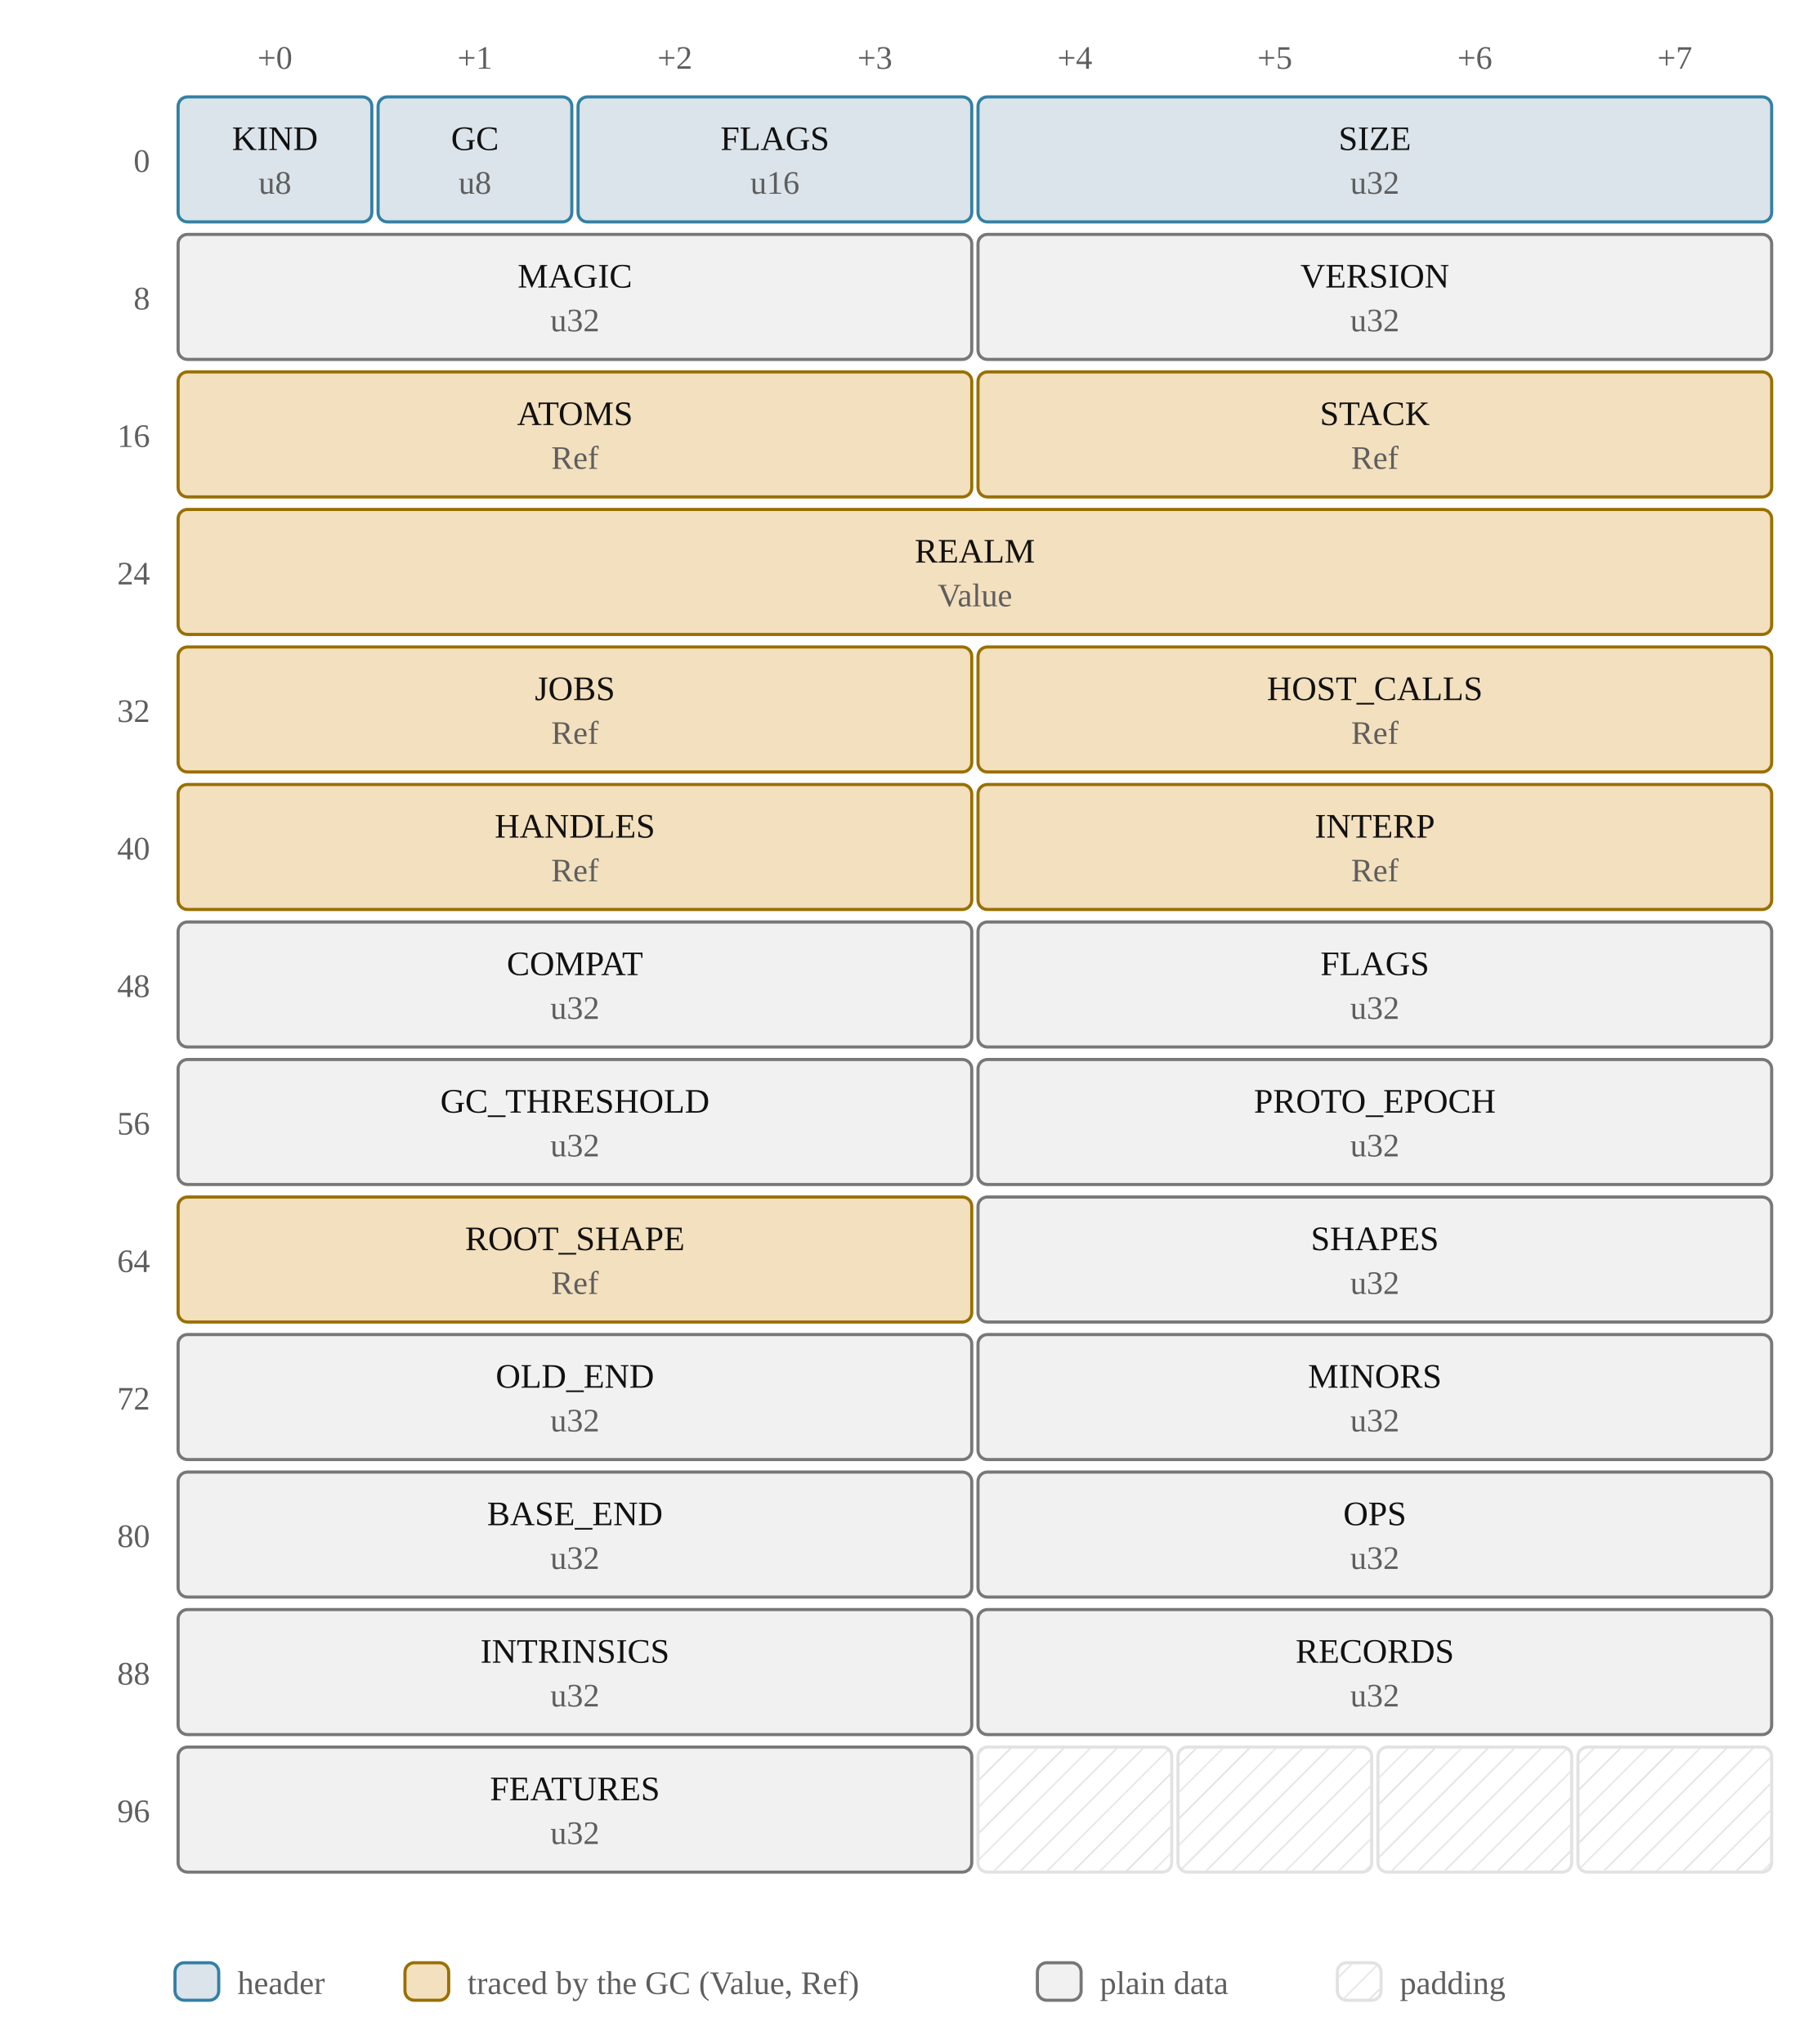
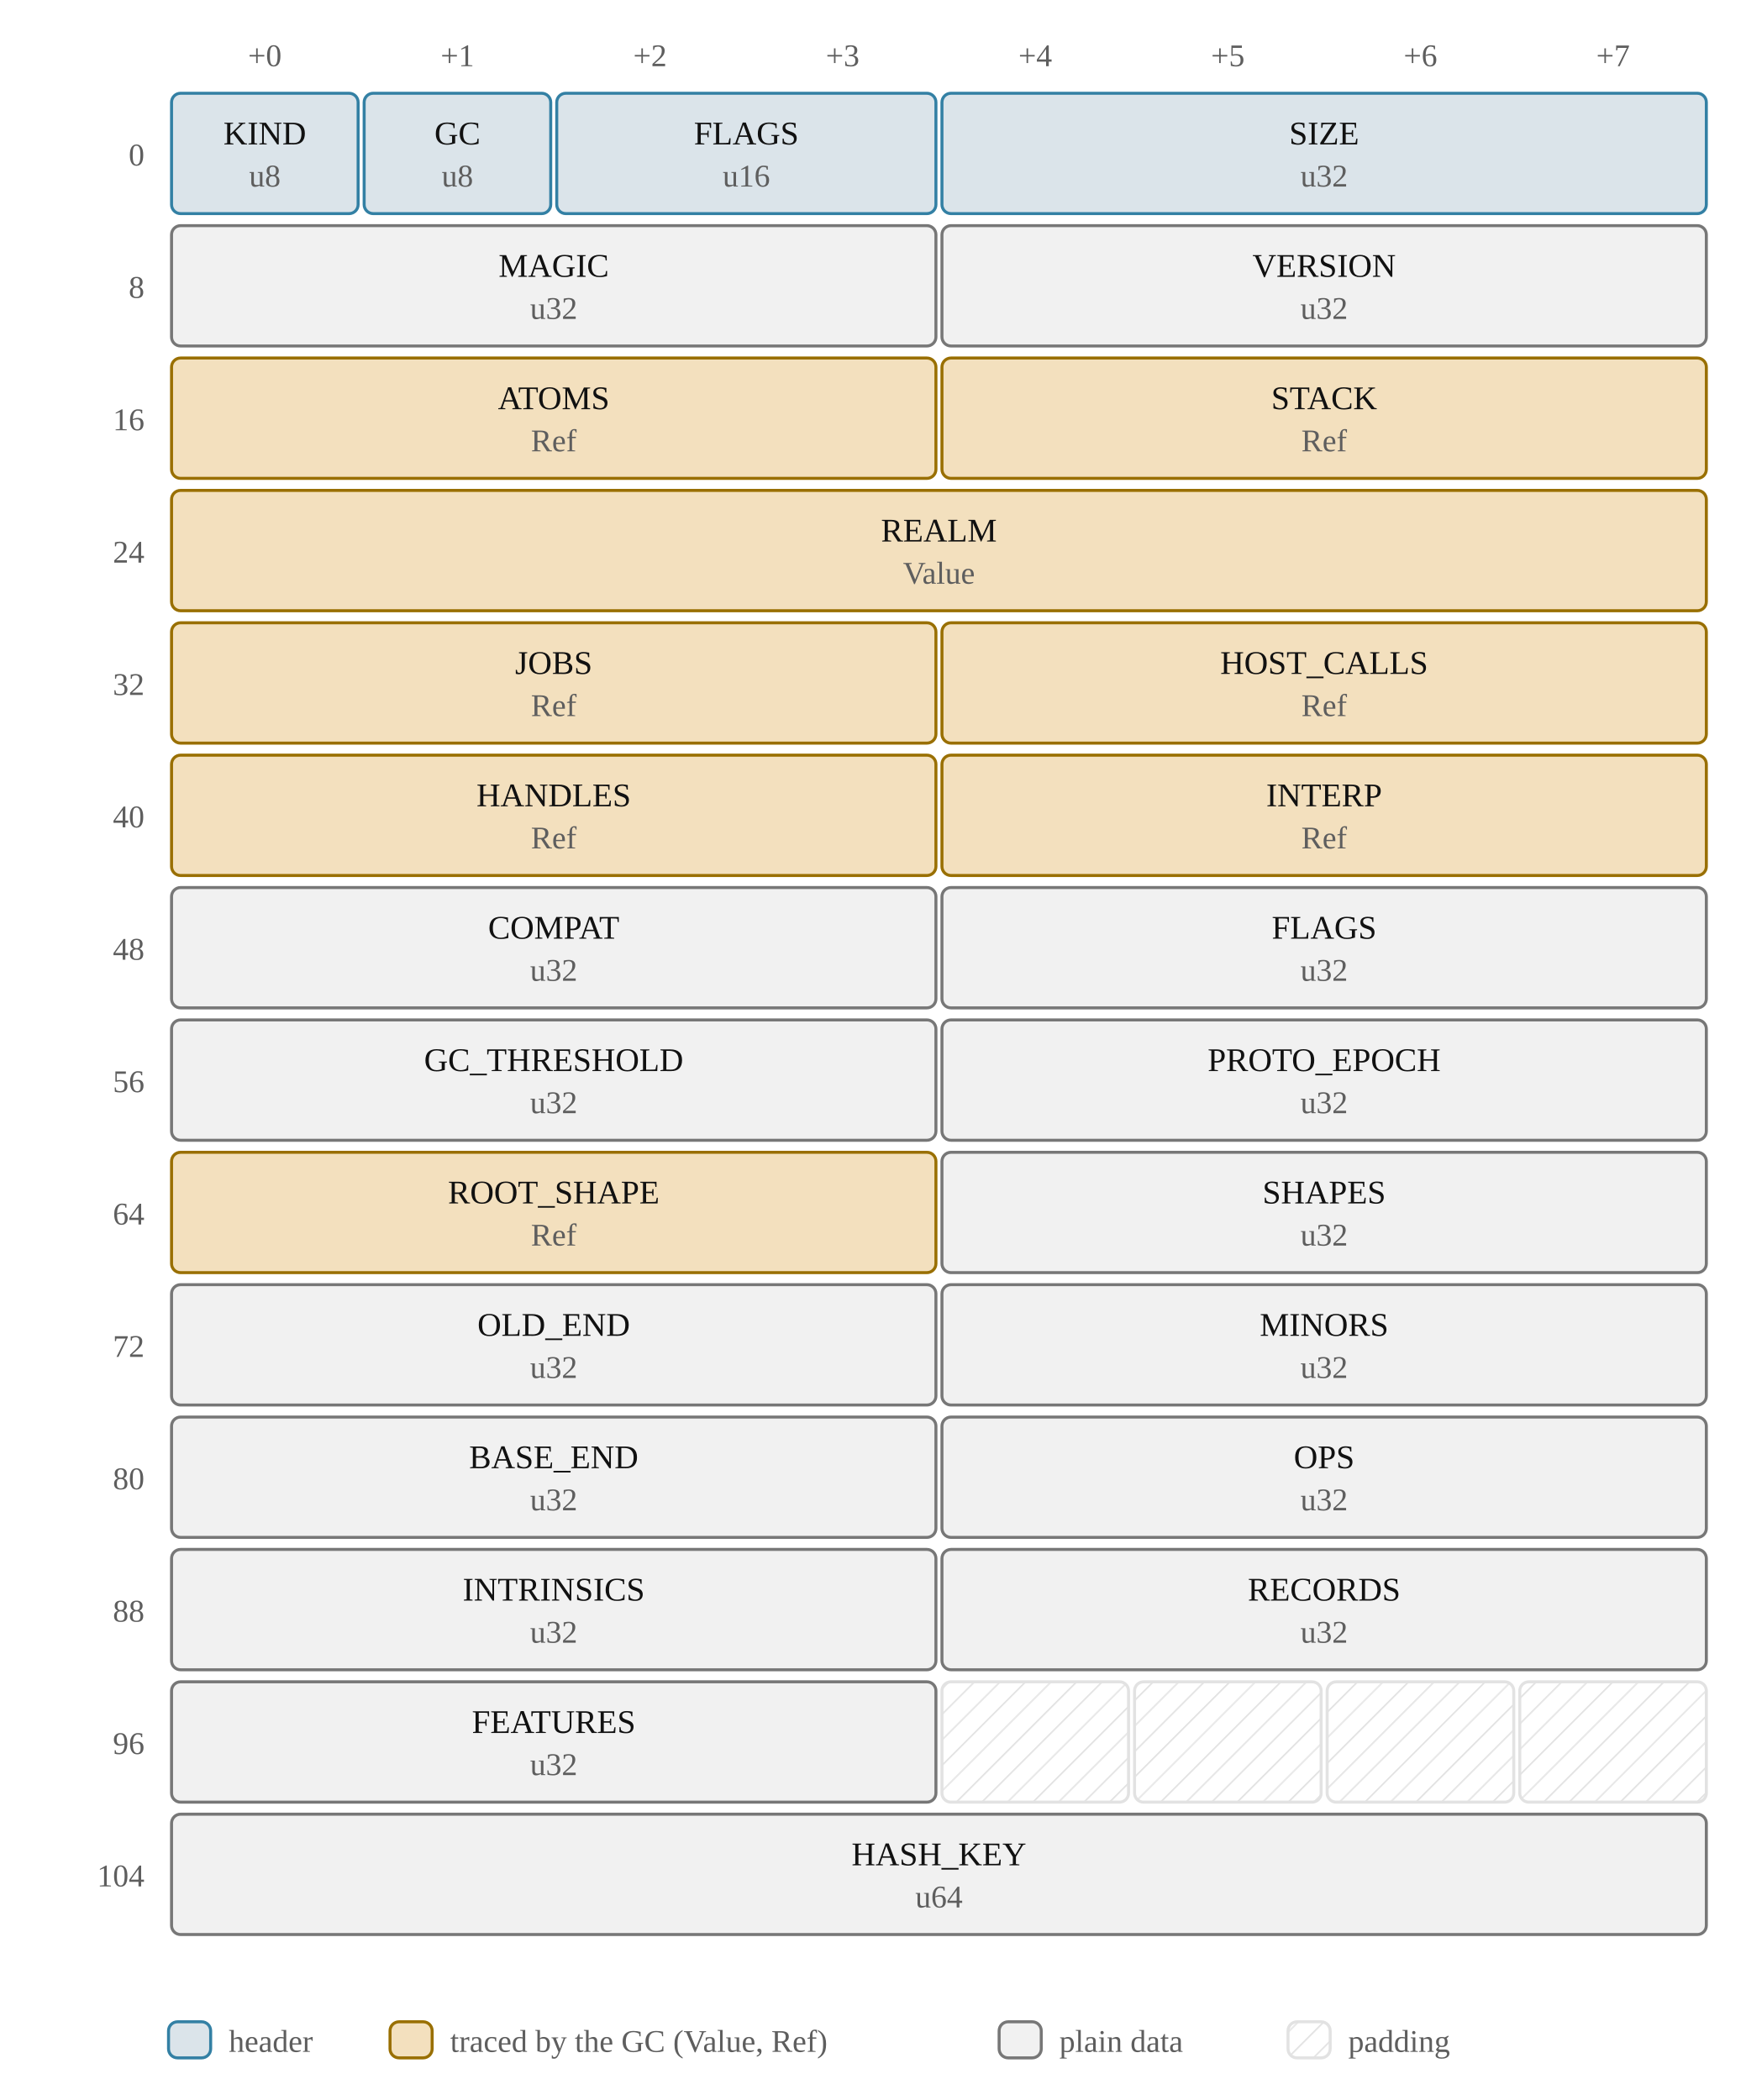
- <svg xmlns="http://www.w3.org/2000/svg" class="dg-cell-Roots" viewBox="0 0 580 654" width="580" height="654" role="img" aria-label="Layout of the Roots cell">
+ <svg xmlns="http://www.w3.org/2000/svg" class="dg-cell-Roots" viewBox="0 0 580 698" width="580" height="698" role="img" aria-label="Layout of the Roots cell">
  <style>
  .dg-cell-Roots text { font-family: var(--semantic-font-family-ui, "Mallos Serif", Georgia, serif); font-size: 12px; fill: var(--semantic-color-text-primary, #111111); }
  .dg-cell-Roots .mono { font-family: var(--semantic-font-family-code, "Commit Mono", ui-monospace, Menlo, monospace); font-size: 11px; }
  .dg-cell-Roots .small { font-size: 10.5px; fill: var(--semantic-color-text-secondary, #5e5e5e); }
  .dg-cell-Roots .label { font-weight: 600; }
  .dg-cell-Roots .title { font-weight: 600; font-size: 13px; }
  .dg-cell-Roots .box, .dg-cell-Roots .host { fill: var(--semantic-color-background-surface, #f1f1f1); stroke: var(--semantic-color-border-primary, #777777); }
  .dg-cell-Roots .hdr, .dg-cell-Roots .engine { fill: var(--semantic-color-background-fill-secondary-information, #dbe4ea); stroke: var(--semantic-color-border-information, #3380a4); }
  .dg-cell-Roots .traced, .dg-cell-Roots .arena { fill: var(--semantic-color-background-fill-secondary-warning, #f3e0be); stroke: var(--semantic-color-border-warning, #996f00); }
  .dg-cell-Roots .tag { fill: var(--semantic-color-background-fill-secondary-positive, #dae6df); stroke: var(--semantic-color-border-positive, #378960); }
  .dg-cell-Roots .cell { fill: var(--semantic-color-background-canvas, #f8f8f8); stroke: var(--semantic-color-border-warning, #996f00); }
  .dg-cell-Roots .pad { fill: url(#cell-Roots-hatch); stroke: var(--semantic-color-border-secondary, #e2e2e2); }
  .dg-cell-Roots .tail { fill: var(--semantic-color-background-surface, #f1f1f1); stroke: var(--semantic-color-border-primary, #777777); stroke-dasharray: 4 3; }
  .dg-cell-Roots .zero { fill: var(--semantic-color-background-canvas, #f8f8f8); stroke: var(--semantic-color-border-primary, #777777); stroke-dasharray: 4 3; }
  .dg-cell-Roots .dead { fill: var(--semantic-color-background-surface, #f1f1f1); stroke: var(--semantic-color-border-secondary, #e2e2e2); stroke-dasharray: 3 2; }
  .dg-cell-Roots .opt { stroke-dasharray: 3 2; }
  .dg-cell-Roots .rule { stroke: var(--semantic-color-text-secondary, #5e5e5e); stroke-width: 1.2; }
  .dg-cell-Roots .dash { stroke: var(--semantic-color-text-secondary, #5e5e5e); stroke-width: 1.2; stroke-dasharray: 4 3; }
  .dg-cell-Roots .arrow { stroke: var(--semantic-color-text-secondary, #5e5e5e); fill: none; stroke-width: 1.3; marker-end: url(#cell-Roots-a); }
  .dg-cell-Roots .faint { stroke: var(--semantic-color-border-primary, #777777); fill: none; stroke-width: 1.1; stroke-dasharray: 4 3; marker-end: url(#cell-Roots-a); }
  .dg-cell-Roots .head { fill: var(--semantic-color-text-secondary, #5e5e5e); }
  .dg-cell-Roots .hatch { stroke: var(--semantic-color-border-secondary, #e2e2e2); }
  @media (prefers-color-scheme: dark) {
    .dg-cell-Roots text { fill: var(--semantic-color-text-primary, #f6f6f6); }
    .dg-cell-Roots .small { fill: var(--semantic-color-text-secondary, #ababab); }
    .dg-cell-Roots .box, .dg-cell-Roots .host { fill: var(--semantic-color-background-surface, #2e2e2e); stroke: var(--semantic-color-border-primary, #919191); }
    .dg-cell-Roots .hdr, .dg-cell-Roots .engine { fill: var(--semantic-color-background-fill-secondary-information, #1e313b); stroke: var(--semantic-color-border-information, #4c9bc1); }
    .dg-cell-Roots .traced, .dg-cell-Roots .arena { fill: var(--semantic-color-background-fill-secondary-warning, #3b2b0c); stroke: var(--semantic-color-border-warning, #b8880c); }
    .dg-cell-Roots .tag { fill: var(--semantic-color-background-fill-secondary-positive, #1f3328); stroke: var(--semantic-color-border-positive, #4da578); }
    .dg-cell-Roots .cell { fill: var(--semantic-color-background-canvas, #161616); stroke: var(--semantic-color-border-warning, #b8880c); }
    .dg-cell-Roots .pad { stroke: var(--semantic-color-border-secondary, #464646); }
    .dg-cell-Roots .tail { fill: var(--semantic-color-background-surface, #2e2e2e); stroke: var(--semantic-color-border-primary, #919191); }
    .dg-cell-Roots .zero { fill: var(--semantic-color-background-canvas, #161616); stroke: var(--semantic-color-border-primary, #919191); }
    .dg-cell-Roots .dead { fill: var(--semantic-color-background-surface, #2e2e2e); stroke: var(--semantic-color-border-secondary, #464646); }
    .dg-cell-Roots .rule { stroke: var(--semantic-color-text-secondary, #ababab); }
    .dg-cell-Roots .dash { stroke: var(--semantic-color-text-secondary, #ababab); }
    .dg-cell-Roots .arrow { stroke: var(--semantic-color-text-secondary, #ababab); }
    .dg-cell-Roots .faint { stroke: var(--semantic-color-border-primary, #919191); }
    .dg-cell-Roots .head { fill: var(--semantic-color-text-secondary, #ababab); }
    .dg-cell-Roots .hatch { stroke: var(--semantic-color-border-secondary, #464646); }
  }
</style>
  <defs>
    <pattern id="cell-Roots-hatch" width="6" height="6" patternUnits="userSpaceOnUse" patternTransform="rotate(45)">
      <line x1="0" y1="0" x2="0" y2="6" class="hatch" />
    </pattern>
    <marker id="cell-Roots-a" viewBox="0 0 10 10" refX="9" refY="5" markerWidth="7" markerHeight="7" orient="auto-start-reverse">
      <path class="head" d="M0 0 L10 5 L0 10 z" />
    </marker>
  </defs>
  <text class="small mono" x="88" y="22" text-anchor="middle">+0</text>
  <text class="small mono" x="152" y="22" text-anchor="middle">+1</text>
  <text class="small mono" x="216" y="22" text-anchor="middle">+2</text>
  <text class="small mono" x="280" y="22" text-anchor="middle">+3</text>
  <text class="small mono" x="344" y="22" text-anchor="middle">+4</text>
  <text class="small mono" x="408" y="22" text-anchor="middle">+5</text>
  <text class="small mono" x="472" y="22" text-anchor="middle">+6</text>
  <text class="small mono" x="536" y="22" text-anchor="middle">+7</text>
  <text class="small mono" x="48" y="55" text-anchor="end">0</text>
  <text class="small mono" x="48" y="99" text-anchor="end">8</text>
  <text class="small mono" x="48" y="143" text-anchor="end">16</text>
  <text class="small mono" x="48" y="187" text-anchor="end">24</text>
  <text class="small mono" x="48" y="231" text-anchor="end">32</text>
  <text class="small mono" x="48" y="275" text-anchor="end">40</text>
  <text class="small mono" x="48" y="319" text-anchor="end">48</text>
  <text class="small mono" x="48" y="363" text-anchor="end">56</text>
  <text class="small mono" x="48" y="407" text-anchor="end">64</text>
  <text class="small mono" x="48" y="451" text-anchor="end">72</text>
  <text class="small mono" x="48" y="495" text-anchor="end">80</text>
  <text class="small mono" x="48" y="539" text-anchor="end">88</text>
  <text class="small mono" x="48" y="583" text-anchor="end">96</text>
+   <text class="small mono" x="48" y="627" text-anchor="end">104</text>
  <rect class="hdr" x="57" y="31" width="62" height="40" rx="3" />
  <text class="mono" x="88" y="48" text-anchor="middle">KIND</text>
  <text class="small" x="88" y="62" text-anchor="middle">u8</text>
  <rect class="hdr" x="121" y="31" width="62" height="40" rx="3" />
  <text class="mono" x="152" y="48" text-anchor="middle">GC</text>
  <text class="small" x="152" y="62" text-anchor="middle">u8</text>
  <rect class="hdr" x="185" y="31" width="126" height="40" rx="3" />
  <text class="mono" x="248" y="48" text-anchor="middle">FLAGS</text>
  <text class="small" x="248" y="62" text-anchor="middle">u16</text>
  <rect class="hdr" x="313" y="31" width="254" height="40" rx="3" />
  <text class="mono" x="440" y="48" text-anchor="middle">SIZE</text>
  <text class="small" x="440" y="62" text-anchor="middle">u32</text>
  <rect class="box" x="57" y="75" width="254" height="40" rx="3" />
  <text class="mono" x="184" y="92" text-anchor="middle">MAGIC</text>
  <text class="small" x="184" y="106" text-anchor="middle">u32</text>
  <rect class="box" x="313" y="75" width="254" height="40" rx="3" />
  <text class="mono" x="440" y="92" text-anchor="middle">VERSION</text>
  <text class="small" x="440" y="106" text-anchor="middle">u32</text>
  <rect class="traced" x="57" y="119" width="254" height="40" rx="3" />
  <text class="mono" x="184" y="136" text-anchor="middle">ATOMS</text>
  <text class="small" x="184" y="150" text-anchor="middle">Ref</text>
  <rect class="traced" x="313" y="119" width="254" height="40" rx="3" />
  <text class="mono" x="440" y="136" text-anchor="middle">STACK</text>
  <text class="small" x="440" y="150" text-anchor="middle">Ref</text>
  <rect class="traced" x="57" y="163" width="510" height="40" rx="3" />
  <text class="mono" x="312" y="180" text-anchor="middle">REALM</text>
  <text class="small" x="312" y="194" text-anchor="middle">Value</text>
  <rect class="traced" x="57" y="207" width="254" height="40" rx="3" />
  <text class="mono" x="184" y="224" text-anchor="middle">JOBS</text>
  <text class="small" x="184" y="238" text-anchor="middle">Ref</text>
  <rect class="traced" x="313" y="207" width="254" height="40" rx="3" />
  <text class="mono" x="440" y="224" text-anchor="middle">HOST_CALLS</text>
  <text class="small" x="440" y="238" text-anchor="middle">Ref</text>
  <rect class="traced" x="57" y="251" width="254" height="40" rx="3" />
  <text class="mono" x="184" y="268" text-anchor="middle">HANDLES</text>
  <text class="small" x="184" y="282" text-anchor="middle">Ref</text>
  <rect class="traced" x="313" y="251" width="254" height="40" rx="3" />
  <text class="mono" x="440" y="268" text-anchor="middle">INTERP</text>
  <text class="small" x="440" y="282" text-anchor="middle">Ref</text>
  <rect class="box" x="57" y="295" width="254" height="40" rx="3" />
  <text class="mono" x="184" y="312" text-anchor="middle">COMPAT</text>
  <text class="small" x="184" y="326" text-anchor="middle">u32</text>
  <rect class="box" x="313" y="295" width="254" height="40" rx="3" />
  <text class="mono" x="440" y="312" text-anchor="middle">FLAGS</text>
  <text class="small" x="440" y="326" text-anchor="middle">u32</text>
  <rect class="box" x="57" y="339" width="254" height="40" rx="3" />
  <text class="mono" x="184" y="356" text-anchor="middle">GC_THRESHOLD</text>
  <text class="small" x="184" y="370" text-anchor="middle">u32</text>
  <rect class="box" x="313" y="339" width="254" height="40" rx="3" />
  <text class="mono" x="440" y="356" text-anchor="middle">PROTO_EPOCH</text>
  <text class="small" x="440" y="370" text-anchor="middle">u32</text>
  <rect class="traced" x="57" y="383" width="254" height="40" rx="3" />
  <text class="mono" x="184" y="400" text-anchor="middle">ROOT_SHAPE</text>
  <text class="small" x="184" y="414" text-anchor="middle">Ref</text>
  <rect class="box" x="313" y="383" width="254" height="40" rx="3" />
  <text class="mono" x="440" y="400" text-anchor="middle">SHAPES</text>
  <text class="small" x="440" y="414" text-anchor="middle">u32</text>
  <rect class="box" x="57" y="427" width="254" height="40" rx="3" />
  <text class="mono" x="184" y="444" text-anchor="middle">OLD_END</text>
  <text class="small" x="184" y="458" text-anchor="middle">u32</text>
  <rect class="box" x="313" y="427" width="254" height="40" rx="3" />
  <text class="mono" x="440" y="444" text-anchor="middle">MINORS</text>
  <text class="small" x="440" y="458" text-anchor="middle">u32</text>
  <rect class="box" x="57" y="471" width="254" height="40" rx="3" />
  <text class="mono" x="184" y="488" text-anchor="middle">BASE_END</text>
  <text class="small" x="184" y="502" text-anchor="middle">u32</text>
  <rect class="box" x="313" y="471" width="254" height="40" rx="3" />
  <text class="mono" x="440" y="488" text-anchor="middle">OPS</text>
  <text class="small" x="440" y="502" text-anchor="middle">u32</text>
  <rect class="box" x="57" y="515" width="254" height="40" rx="3" />
  <text class="mono" x="184" y="532" text-anchor="middle">INTRINSICS</text>
  <text class="small" x="184" y="546" text-anchor="middle">u32</text>
  <rect class="box" x="313" y="515" width="254" height="40" rx="3" />
  <text class="mono" x="440" y="532" text-anchor="middle">RECORDS</text>
  <text class="small" x="440" y="546" text-anchor="middle">u32</text>
  <rect class="box" x="57" y="559" width="254" height="40" rx="3" />
  <text class="mono" x="184" y="576" text-anchor="middle">FEATURES</text>
  <text class="small" x="184" y="590" text-anchor="middle">u32</text>
+   <rect class="box" x="57" y="603" width="510" height="40" rx="3" />
+   <text class="mono" x="312" y="620" text-anchor="middle">HASH_KEY</text>
+   <text class="small" x="312" y="634" text-anchor="middle">u64</text>
  <rect class="pad" x="313" y="559" width="62" height="40" rx="3" />
  <rect class="pad" x="377" y="559" width="62" height="40" rx="3" />
  <rect class="pad" x="441" y="559" width="62" height="40" rx="3" />
  <rect class="pad" x="505" y="559" width="62" height="40" rx="3" />
-   <rect class="hdr" x="56" y="628" width="14" height="12" rx="3" />
-   <text class="small" x="76" y="638" text-anchor="start">header</text>
-   <rect class="traced" x="129.6" y="628" width="14" height="12" rx="3" />
-   <text class="small" x="149.6" y="638" text-anchor="start">traced by the GC (Value, Ref)</text>
-   <rect class="box" x="332" y="628" width="14" height="12" rx="3" />
-   <text class="small" x="352" y="638" text-anchor="start">plain data</text>
-   <rect class="pad" x="428" y="628" width="14" height="12" rx="3" />
-   <text class="small" x="448" y="638" text-anchor="start">padding</text>
+   <rect class="hdr" x="56" y="672" width="14" height="12" rx="3" />
+   <text class="small" x="76" y="682" text-anchor="start">header</text>
+   <rect class="traced" x="129.6" y="672" width="14" height="12" rx="3" />
+   <text class="small" x="149.6" y="682" text-anchor="start">traced by the GC (Value, Ref)</text>
+   <rect class="box" x="332" y="672" width="14" height="12" rx="3" />
+   <text class="small" x="352" y="682" text-anchor="start">plain data</text>
+   <rect class="pad" x="428" y="672" width="14" height="12" rx="3" />
+   <text class="small" x="448" y="682" text-anchor="start">padding</text>
</svg>
